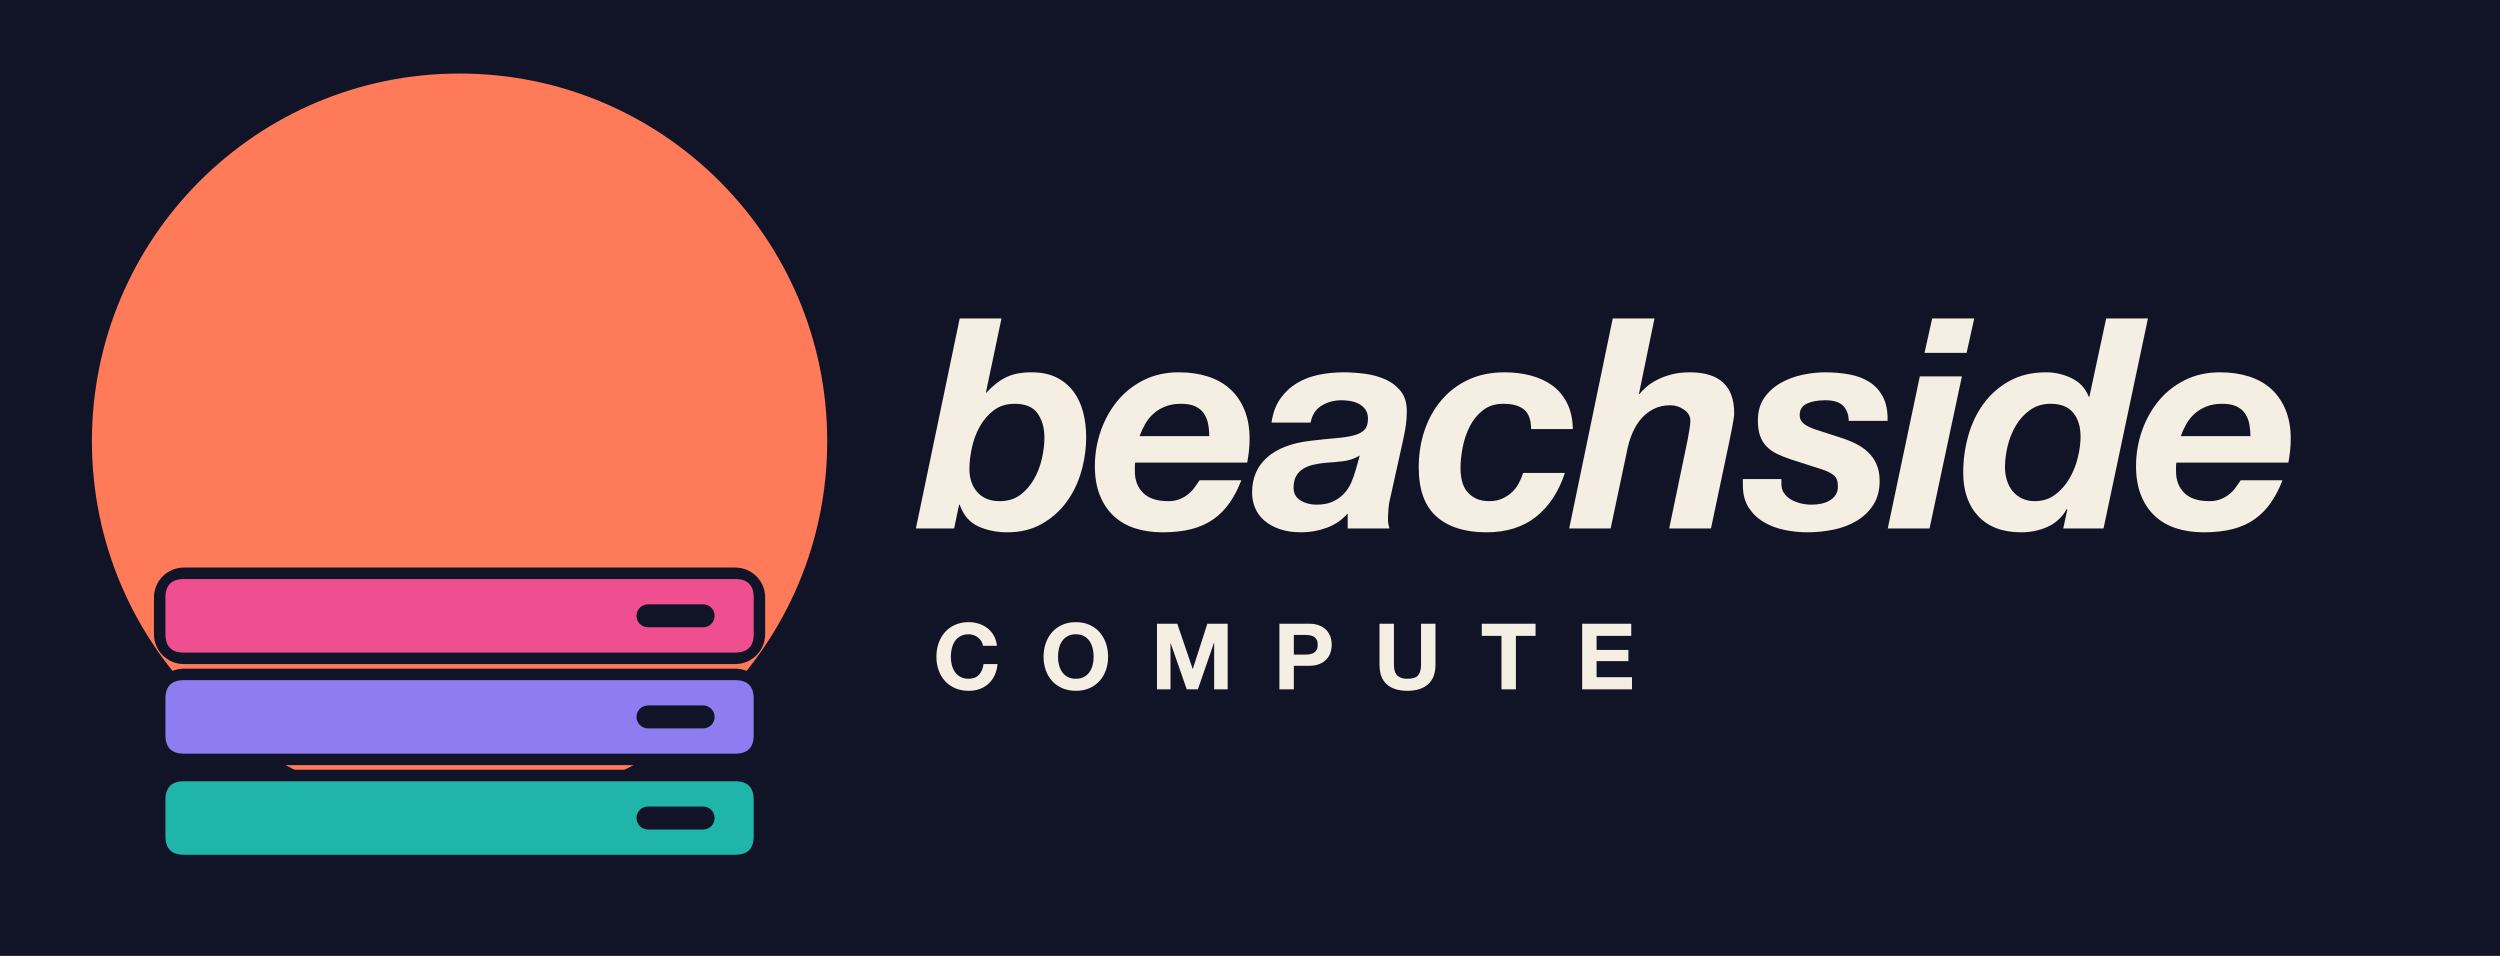
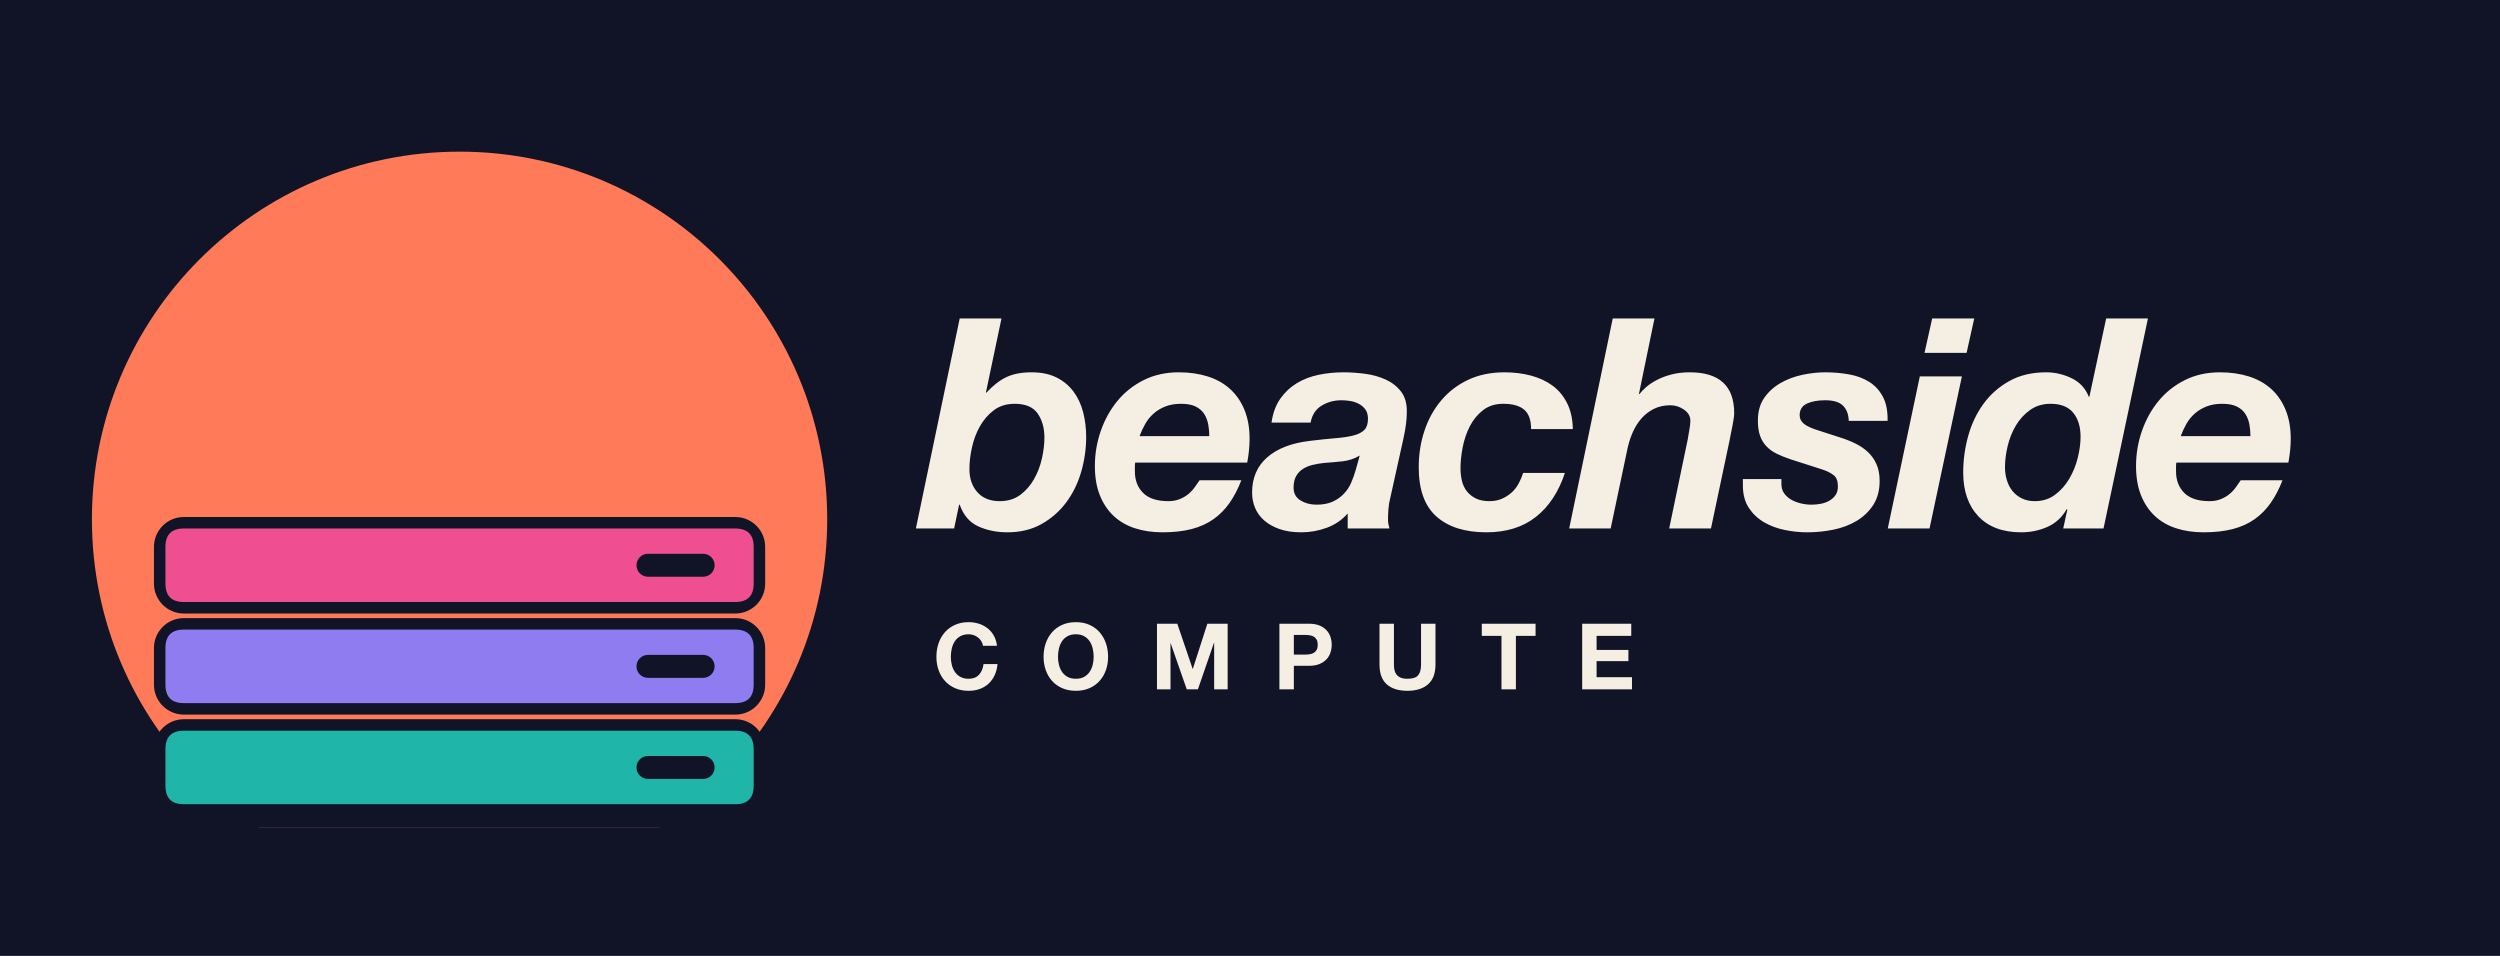
<svg xmlns="http://www.w3.org/2000/svg" viewBox="0 0 1088 416" role="img" aria-labelledby="title">
  <defs>
    <mask id="sun-mask" maskUnits="userSpaceOnUse" x="-40" y="-90" width="336" height="360">
      <path fill="white" d="M-40-90h336v360H-40Z" />
      <rect x="-5" y="135" width="266" height="42" rx="13" fill="black" />
      <rect x="-5" y="179" width="266" height="42" rx="13" fill="black" />
      <rect x="-5" y="223" width="266" height="42" rx="13" fill="black" />
+       <rect x="-40" y="260" width="336" height="100" fill="black" />
    </mask>
  </defs>
  <path fill="#101426" d="M0 0h1088v416H0z" />
-   <g transform="translate(72 112)">
-     <path fill="#ff7a59" mask="url(#sun-mask)" d="M-32 80a160 160 0 1 1 320 0a160 160 0 1 1-320 0Z" />
+   <g transform="translate(72 90)">
+     <path fill="#ff7a59" mask="url(#sun-mask)" d="M-32 136a160 160 0 1 1 320 0a160 160 0 1 1-320 0Z" />
    <path fill="#ef4f91" fill-rule="evenodd" d="M8 140h240q8 0 8 8v16q0 8-8 8H8q-8 0-8-8v-16q0-8 8-8Z M210 151h24a5 5 0 0 1 0 10h-24a5 5 0 0 1 0-10Z" />
    <path fill="#8e7cf0" fill-rule="evenodd" d="M8 184h240q8 0 8 8v16q0 8-8 8H8q-8 0-8-8v-16q0-8 8-8Z M210 195h24a5 5 0 0 1 0 10h-24a5 5 0 0 1 0-10Z" />
    <path fill="#1fb5a8" fill-rule="evenodd" d="M8 228h240q8 0 8 8v16q0 8-8 8H8q-8 0-8-8v-16q0-8 8-8Z M210 239h24a5 5 0 0 1 0 10h-24a5 5 0 0 1 0-10Z" />
  </g>
  <g fill="#f5eee3">
    <path transform="translate(400 230)" d="M17.66 -91.39L-1.41 -0.00L15.23 -0.00L17.41 -10.37L17.66 -10.37Q20.10 -3.46 25.79 -0.90Q31.49 1.66 38.40 1.66Q46.85 1.66 53.25 -1.92Q59.65 -5.50 64.00 -11.33Q68.35 -17.15 70.53 -24.64Q72.70 -32.13 72.70 -39.81Q72.70 -45.57 71.36 -50.69Q70.02 -55.81 67.14 -59.65Q64.26 -63.49 59.78 -65.73Q55.30 -67.97 48.90 -67.97Q42.37 -67.97 37.95 -65.86Q33.54 -63.74 29.31 -59.14L29.06 -59.14L35.84 -91.39ZM41.60 -54.27Q48.64 -54.27 51.58 -50.05Q54.53 -45.82 54.53 -39.55Q54.53 -35.33 53.44 -30.46Q52.35 -25.60 49.98 -21.44Q47.62 -17.28 43.97 -14.59Q40.32 -11.90 35.07 -11.90Q28.80 -11.90 25.34 -15.81Q21.89 -19.71 21.89 -25.86Q21.89 -30.21 22.98 -35.20Q24.06 -40.19 26.43 -44.42Q28.80 -48.64 32.51 -51.46Q36.22 -54.27 41.60 -54.27ZM126.28 -40.19L95.94 -40.19Q96.97 -43.01 98.44 -45.57Q99.91 -48.13 102.09 -50.05Q104.26 -51.97 107.21 -53.12Q110.15 -54.27 113.99 -54.27Q117.96 -54.27 120.39 -53.06Q122.82 -51.84 124.10 -49.79Q125.38 -47.74 125.83 -45.25Q126.28 -42.75 126.28 -40.19ZM94.02 -28.67L142.79 -28.67Q143.82 -34.18 143.82 -39.04Q143.82 -46.21 141.58 -51.65Q139.34 -57.09 135.30 -60.74Q131.27 -64.38 125.58 -66.18Q119.88 -67.97 112.97 -67.97Q104.52 -67.97 97.74 -64.58Q90.95 -61.18 86.28 -55.49Q81.61 -49.79 79.05 -42.43Q76.49 -35.07 76.49 -27.14Q76.49 -19.97 78.60 -14.59Q80.71 -9.22 84.55 -5.57Q88.39 -1.92 93.83 -0.13Q99.27 1.66 105.93 1.66Q113.10 1.66 118.54 0.26Q123.98 -1.15 128.07 -4.03Q132.17 -6.91 135.11 -11.14Q138.06 -15.36 140.23 -20.99L122.06 -20.99Q121.03 -19.46 119.82 -17.79Q118.60 -16.13 117.00 -14.85Q115.40 -13.57 113.29 -12.74Q111.18 -11.90 108.49 -11.90Q101.06 -11.90 97.48 -15.49Q93.90 -19.07 93.90 -24.83L93.90 -26.50Q93.90 -27.01 93.90 -27.52Q93.90 -28.03 94.02 -28.67ZM153.36 -46.08L170.38 -46.08Q171.28 -51.07 175.12 -53.44Q178.96 -55.81 183.82 -55.81Q185.62 -55.81 187.60 -55.49Q189.58 -55.17 191.31 -54.27Q193.04 -53.38 194.19 -51.84Q195.34 -50.30 195.34 -47.74Q195.34 -44.54 193.81 -42.94Q192.27 -41.34 189.14 -40.51Q186.00 -39.68 181.26 -39.30Q176.53 -38.91 170.13 -38.14Q158.10 -36.74 151.50 -30.98Q144.91 -25.22 144.91 -15.62Q144.91 -12.16 146.19 -9.02Q147.47 -5.89 150.16 -3.52Q152.85 -1.15 156.88 0.26Q160.91 1.66 166.29 1.66Q172.05 1.66 177.42 -0.32Q182.80 -2.30 186.51 -6.53L186.51 -0.00L204.69 -0.00Q204.05 -2.18 204.05 -3.84Q204.05 -5.76 204.24 -8.38Q204.43 -11.01 204.94 -12.80L210.83 -39.42Q212.24 -45.82 212.24 -50.56Q212.37 -56.19 209.74 -59.58Q207.12 -62.98 203.02 -64.83Q198.93 -66.69 194.06 -67.33Q189.20 -67.97 184.72 -67.97Q179.09 -67.97 173.84 -66.88Q168.59 -65.79 164.37 -63.23Q160.14 -60.67 157.20 -56.51Q154.26 -52.35 153.36 -46.08ZM191.76 -31.74L189.97 -25.34Q189.20 -22.66 188.05 -19.97Q186.90 -17.28 184.91 -15.17Q182.93 -13.06 180.05 -11.71Q177.17 -10.37 172.94 -10.37Q168.98 -10.37 165.97 -12.22Q162.96 -14.08 162.96 -17.79Q162.96 -20.86 164.11 -22.85Q165.26 -24.83 167.12 -25.98Q168.98 -27.14 171.41 -27.71Q173.84 -28.29 176.40 -28.54Q180.37 -28.80 184.34 -29.25Q188.30 -29.70 191.76 -31.74ZM266.33 -43.26L284.50 -43.26Q284.38 -49.79 282.01 -54.53Q279.64 -59.26 275.61 -62.21Q271.58 -65.15 266.20 -66.56Q260.82 -67.97 254.81 -67.97Q245.85 -67.97 238.94 -64.70Q232.02 -61.44 227.22 -55.74Q222.42 -50.05 219.93 -42.56Q217.43 -35.07 217.43 -26.62Q217.43 -12.03 225.18 -5.18Q232.92 1.66 246.87 1.66Q259.93 1.66 268.44 -5.06Q276.95 -11.78 281.05 -24.19L262.87 -24.19Q262.10 -21.76 260.89 -19.52Q259.67 -17.28 257.82 -15.62Q255.96 -13.95 253.59 -12.93Q251.22 -11.90 248.15 -11.90Q244.70 -11.90 242.33 -13.06Q239.96 -14.21 238.42 -16.13Q236.89 -18.05 236.25 -20.67Q235.61 -23.30 235.61 -26.24Q235.61 -30.46 236.57 -35.39Q237.53 -40.32 239.70 -44.54Q241.88 -48.77 245.46 -51.52Q249.05 -54.27 254.17 -54.27Q260.31 -54.27 263.32 -51.71Q266.33 -49.15 266.33 -43.26ZM301.86 -91.39L282.91 -0.00L300.96 -0.00L308.38 -35.20Q309.15 -38.66 310.62 -41.98Q312.10 -45.31 314.34 -47.87Q316.58 -50.43 319.71 -52.03Q322.85 -53.63 326.94 -53.63Q330.14 -53.63 332.90 -51.71Q335.65 -49.79 335.65 -46.85Q335.65 -45.44 335.20 -42.88Q334.75 -40.32 334.50 -38.78L326.43 -0.00L344.61 -0.00L352.80 -38.78Q352.93 -39.68 353.25 -41.15Q353.57 -42.62 353.89 -44.29Q354.21 -45.95 354.46 -47.55Q354.72 -49.15 354.72 -50.18Q354.72 -67.97 335.39 -67.97Q330.91 -67.97 327.33 -67.01Q323.74 -66.05 321.06 -64.64Q318.37 -63.23 316.45 -61.57Q314.53 -59.90 313.50 -58.50L313.25 -58.50L320.03 -91.39ZM404.58 -46.85L421.48 -46.85Q421.61 -53.25 419.43 -57.34Q417.26 -61.44 413.48 -63.81Q409.70 -66.18 404.71 -67.07Q399.72 -67.97 394.34 -67.97Q389.61 -67.97 384.42 -66.88Q379.24 -65.79 374.89 -63.30Q370.54 -60.80 367.78 -56.83Q365.03 -52.86 365.03 -46.98Q365.03 -43.01 365.99 -40.32Q366.95 -37.63 368.81 -35.71Q370.66 -33.79 373.29 -32.51Q375.91 -31.23 379.37 -30.08L393.32 -25.60Q396.26 -24.58 398.06 -23.17Q399.85 -21.76 399.85 -18.30Q399.85 -16.00 398.82 -14.53Q397.80 -13.06 396.14 -12.10Q394.47 -11.14 392.42 -10.75Q390.38 -10.37 388.33 -10.37Q386.02 -10.37 383.66 -10.94Q381.29 -11.52 379.43 -12.61Q377.58 -13.70 376.42 -15.36Q375.27 -17.02 375.27 -19.33L375.27 -21.50L358.50 -21.50L358.50 -18.82Q358.50 -12.93 361.06 -9.02Q363.62 -5.12 367.66 -2.75Q371.69 -0.38 376.68 0.64Q381.67 1.66 386.54 1.66Q392.30 1.66 397.93 0.51Q403.56 -0.64 408.04 -3.33Q412.52 -6.02 415.27 -10.30Q418.02 -14.59 418.02 -20.74Q418.02 -24.83 416.68 -27.90Q415.34 -30.98 412.97 -33.22Q410.60 -35.46 407.46 -36.99Q404.33 -38.53 400.62 -39.68L391.53 -42.62Q386.92 -44.03 385.06 -45.57Q383.21 -47.10 383.21 -49.28Q383.21 -52.86 386.34 -54.34Q389.48 -55.81 394.34 -55.81Q399.72 -55.81 402.09 -53.44Q404.46 -51.07 404.58 -46.85ZM455.86 -76.42L459.18 -91.39L440.88 -91.39L437.55 -76.42ZM435.50 -66.18L421.55 -0.00L439.73 -0.00L453.81 -66.18ZM492.41 -54.27Q499.06 -54.27 502.26 -50.37Q505.46 -46.46 505.46 -39.94Q505.46 -35.71 504.25 -30.78Q503.03 -25.86 500.54 -21.63Q498.04 -17.41 494.33 -14.66Q490.62 -11.90 485.50 -11.90Q482.30 -11.90 479.86 -13.12Q477.43 -14.34 475.83 -16.32Q474.23 -18.30 473.40 -20.99Q472.57 -23.68 472.57 -26.62Q472.57 -30.98 473.72 -35.84Q474.87 -40.70 477.30 -44.80Q479.74 -48.90 483.51 -51.58Q487.29 -54.27 492.41 -54.27ZM499.70 -8.19L497.91 -0.00L515.45 -0.00L534.78 -91.39L516.60 -91.39L509.30 -57.34L509.05 -57.34Q506.87 -62.85 501.56 -65.41Q496.25 -67.97 490.49 -67.97Q481.27 -67.97 474.49 -64.19Q467.70 -60.42 463.22 -54.27Q458.74 -48.13 456.57 -40.32Q454.39 -32.51 454.39 -24.32Q454.39 -12.29 460.98 -5.31Q467.58 1.66 479.61 1.66Q485.75 1.66 491.06 -0.70Q496.38 -3.07 499.45 -8.45ZM579.39 -40.19L549.06 -40.19Q550.08 -43.01 551.55 -45.57Q553.02 -48.13 555.20 -50.05Q557.38 -51.97 560.32 -53.12Q563.26 -54.27 567.10 -54.27Q571.07 -54.27 573.50 -53.06Q575.94 -51.84 577.22 -49.79Q578.50 -47.74 578.94 -45.25Q579.39 -42.75 579.39 -40.19ZM547.14 -28.67L595.90 -28.67Q596.93 -34.18 596.93 -39.04Q596.93 -46.21 594.69 -51.65Q592.45 -57.09 588.42 -60.74Q584.38 -64.38 578.69 -66.18Q572.99 -67.97 566.08 -67.97Q557.63 -67.97 550.85 -64.58Q544.06 -61.18 539.39 -55.49Q534.72 -49.79 532.16 -42.43Q529.60 -35.07 529.60 -27.14Q529.60 -19.97 531.71 -14.59Q533.82 -9.22 537.66 -5.57Q541.50 -1.92 546.94 -0.13Q552.38 1.66 559.04 1.66Q566.21 1.66 571.65 0.26Q577.09 -1.15 581.18 -4.03Q585.28 -6.91 588.22 -11.14Q591.17 -15.36 593.34 -20.99L575.17 -20.99Q574.14 -19.46 572.93 -17.79Q571.71 -16.13 570.11 -14.85Q568.51 -13.57 566.40 -12.74Q564.29 -11.90 561.60 -11.90Q554.18 -11.90 550.59 -15.49Q547.01 -19.07 547.01 -24.83L547.01 -26.50Q547.01 -27.01 547.01 -27.52Q547.01 -28.03 547.14 -28.67Z" />
    <path transform="translate(406 300)" d="M21.80 -18.96L27.88 -18.96Q27.60 -21.44 26.52 -23.36Q25.44 -25.28 23.78 -26.58Q22.12 -27.88 20.02 -28.56Q17.92 -29.24 15.56 -29.24Q12.28 -29.24 9.66 -28.08Q7.04 -26.92 5.24 -24.88Q3.44 -22.84 2.48 -20.10Q1.52 -17.36 1.52 -14.16Q1.52 -11.04 2.48 -8.34Q3.44 -5.64 5.24 -3.64Q7.04 -1.64 9.66 -0.50Q12.28 0.64 15.56 0.64Q18.20 0.64 20.40 -0.16Q22.60 -0.96 24.24 -2.48Q25.88 -4.00 26.88 -6.16Q27.88 -8.32 28.12 -11.00L22.04 -11.00Q21.68 -8.12 20.06 -6.36Q18.44 -4.60 15.56 -4.60Q13.44 -4.60 11.96 -5.42Q10.48 -6.24 9.56 -7.60Q8.64 -8.96 8.22 -10.66Q7.80 -12.36 7.80 -14.16Q7.80 -16.04 8.22 -17.80Q8.64 -19.56 9.56 -20.94Q10.48 -22.32 11.96 -23.14Q13.44 -23.96 15.56 -23.96Q16.72 -23.96 17.78 -23.58Q18.84 -23.20 19.68 -22.52Q20.52 -21.84 21.08 -20.94Q21.64 -20.04 21.80 -18.96ZM54.44 -14.16Q54.44 -16.04 54.86 -17.80Q55.28 -19.56 56.20 -20.94Q57.12 -22.32 58.60 -23.14Q60.08 -23.96 62.20 -23.96Q64.32 -23.96 65.80 -23.14Q67.28 -22.32 68.20 -20.94Q69.12 -19.56 69.54 -17.80Q69.96 -16.04 69.96 -14.16Q69.96 -12.36 69.54 -10.66Q69.12 -8.96 68.20 -7.60Q67.28 -6.24 65.80 -5.42Q64.32 -4.60 62.20 -4.60Q60.08 -4.60 58.60 -5.42Q57.12 -6.24 56.20 -7.60Q55.28 -8.96 54.86 -10.66Q54.44 -12.36 54.44 -14.16ZM48.16 -14.16Q48.16 -11.04 49.12 -8.34Q50.08 -5.64 51.88 -3.64Q53.68 -1.64 56.30 -0.50Q58.92 0.64 62.20 0.64Q65.52 0.64 68.12 -0.50Q70.72 -1.64 72.52 -3.64Q74.32 -5.64 75.28 -8.34Q76.24 -11.04 76.24 -14.16Q76.24 -17.36 75.28 -20.10Q74.32 -22.84 72.52 -24.88Q70.72 -26.92 68.12 -28.08Q65.52 -29.24 62.20 -29.24Q58.92 -29.24 56.30 -28.08Q53.68 -26.92 51.88 -24.88Q50.08 -22.84 49.12 -20.10Q48.16 -17.36 48.16 -14.16ZM97.52 -28.56L97.52 -0.00L103.40 -0.00L103.40 -20.04L103.48 -20.04L110.48 -0.00L115.32 -0.00L122.32 -20.24L122.40 -20.24L122.40 -0.00L128.28 -0.00L128.28 -28.56L119.44 -28.56L113.12 -8.92L113.04 -8.92L106.36 -28.56ZM157.08 -15.12L157.08 -23.68L161.96 -23.68Q163.04 -23.68 164.04 -23.52Q165.04 -23.36 165.80 -22.90Q166.56 -22.44 167.02 -21.60Q167.48 -20.76 167.48 -19.40Q167.48 -18.04 167.02 -17.20Q166.56 -16.36 165.80 -15.90Q165.04 -15.44 164.04 -15.28Q163.04 -15.12 161.96 -15.12ZM150.80 -28.56L150.80 -0.00L157.08 -0.00L157.08 -10.24L163.68 -10.24Q166.36 -10.24 168.24 -11.02Q170.12 -11.80 171.30 -13.08Q172.48 -14.36 173.02 -16.02Q173.56 -17.68 173.56 -19.40Q173.56 -21.16 173.02 -22.80Q172.48 -24.44 171.30 -25.72Q170.12 -27.00 168.24 -27.78Q166.36 -28.56 163.68 -28.56ZM218.72 -10.80L218.72 -28.56L212.44 -28.56L212.44 -10.80Q212.44 -7.60 211.16 -6.10Q209.88 -4.60 206.52 -4.60Q204.60 -4.60 203.46 -5.14Q202.32 -5.68 201.68 -6.54Q201.04 -7.40 200.84 -8.52Q200.64 -9.64 200.64 -10.80L200.64 -28.56L194.36 -28.56L194.36 -10.80Q194.36 -4.96 197.54 -2.16Q200.72 0.64 206.52 0.64Q212.24 0.64 215.48 -2.18Q218.72 -5.00 218.72 -10.80ZM247.44 -23.28L247.44 -0.00L253.72 -0.00L253.72 -23.28L262.28 -23.28L262.28 -28.56L238.88 -28.56L238.88 -23.28ZM282.56 -28.56L282.56 -0.00L304.24 -0.00L304.24 -5.28L288.84 -5.28L288.84 -12.28L302.68 -12.28L302.68 -17.16L288.84 -17.16L288.84 -23.28L303.92 -23.28L303.92 -28.56Z" />
  </g>
</svg>
